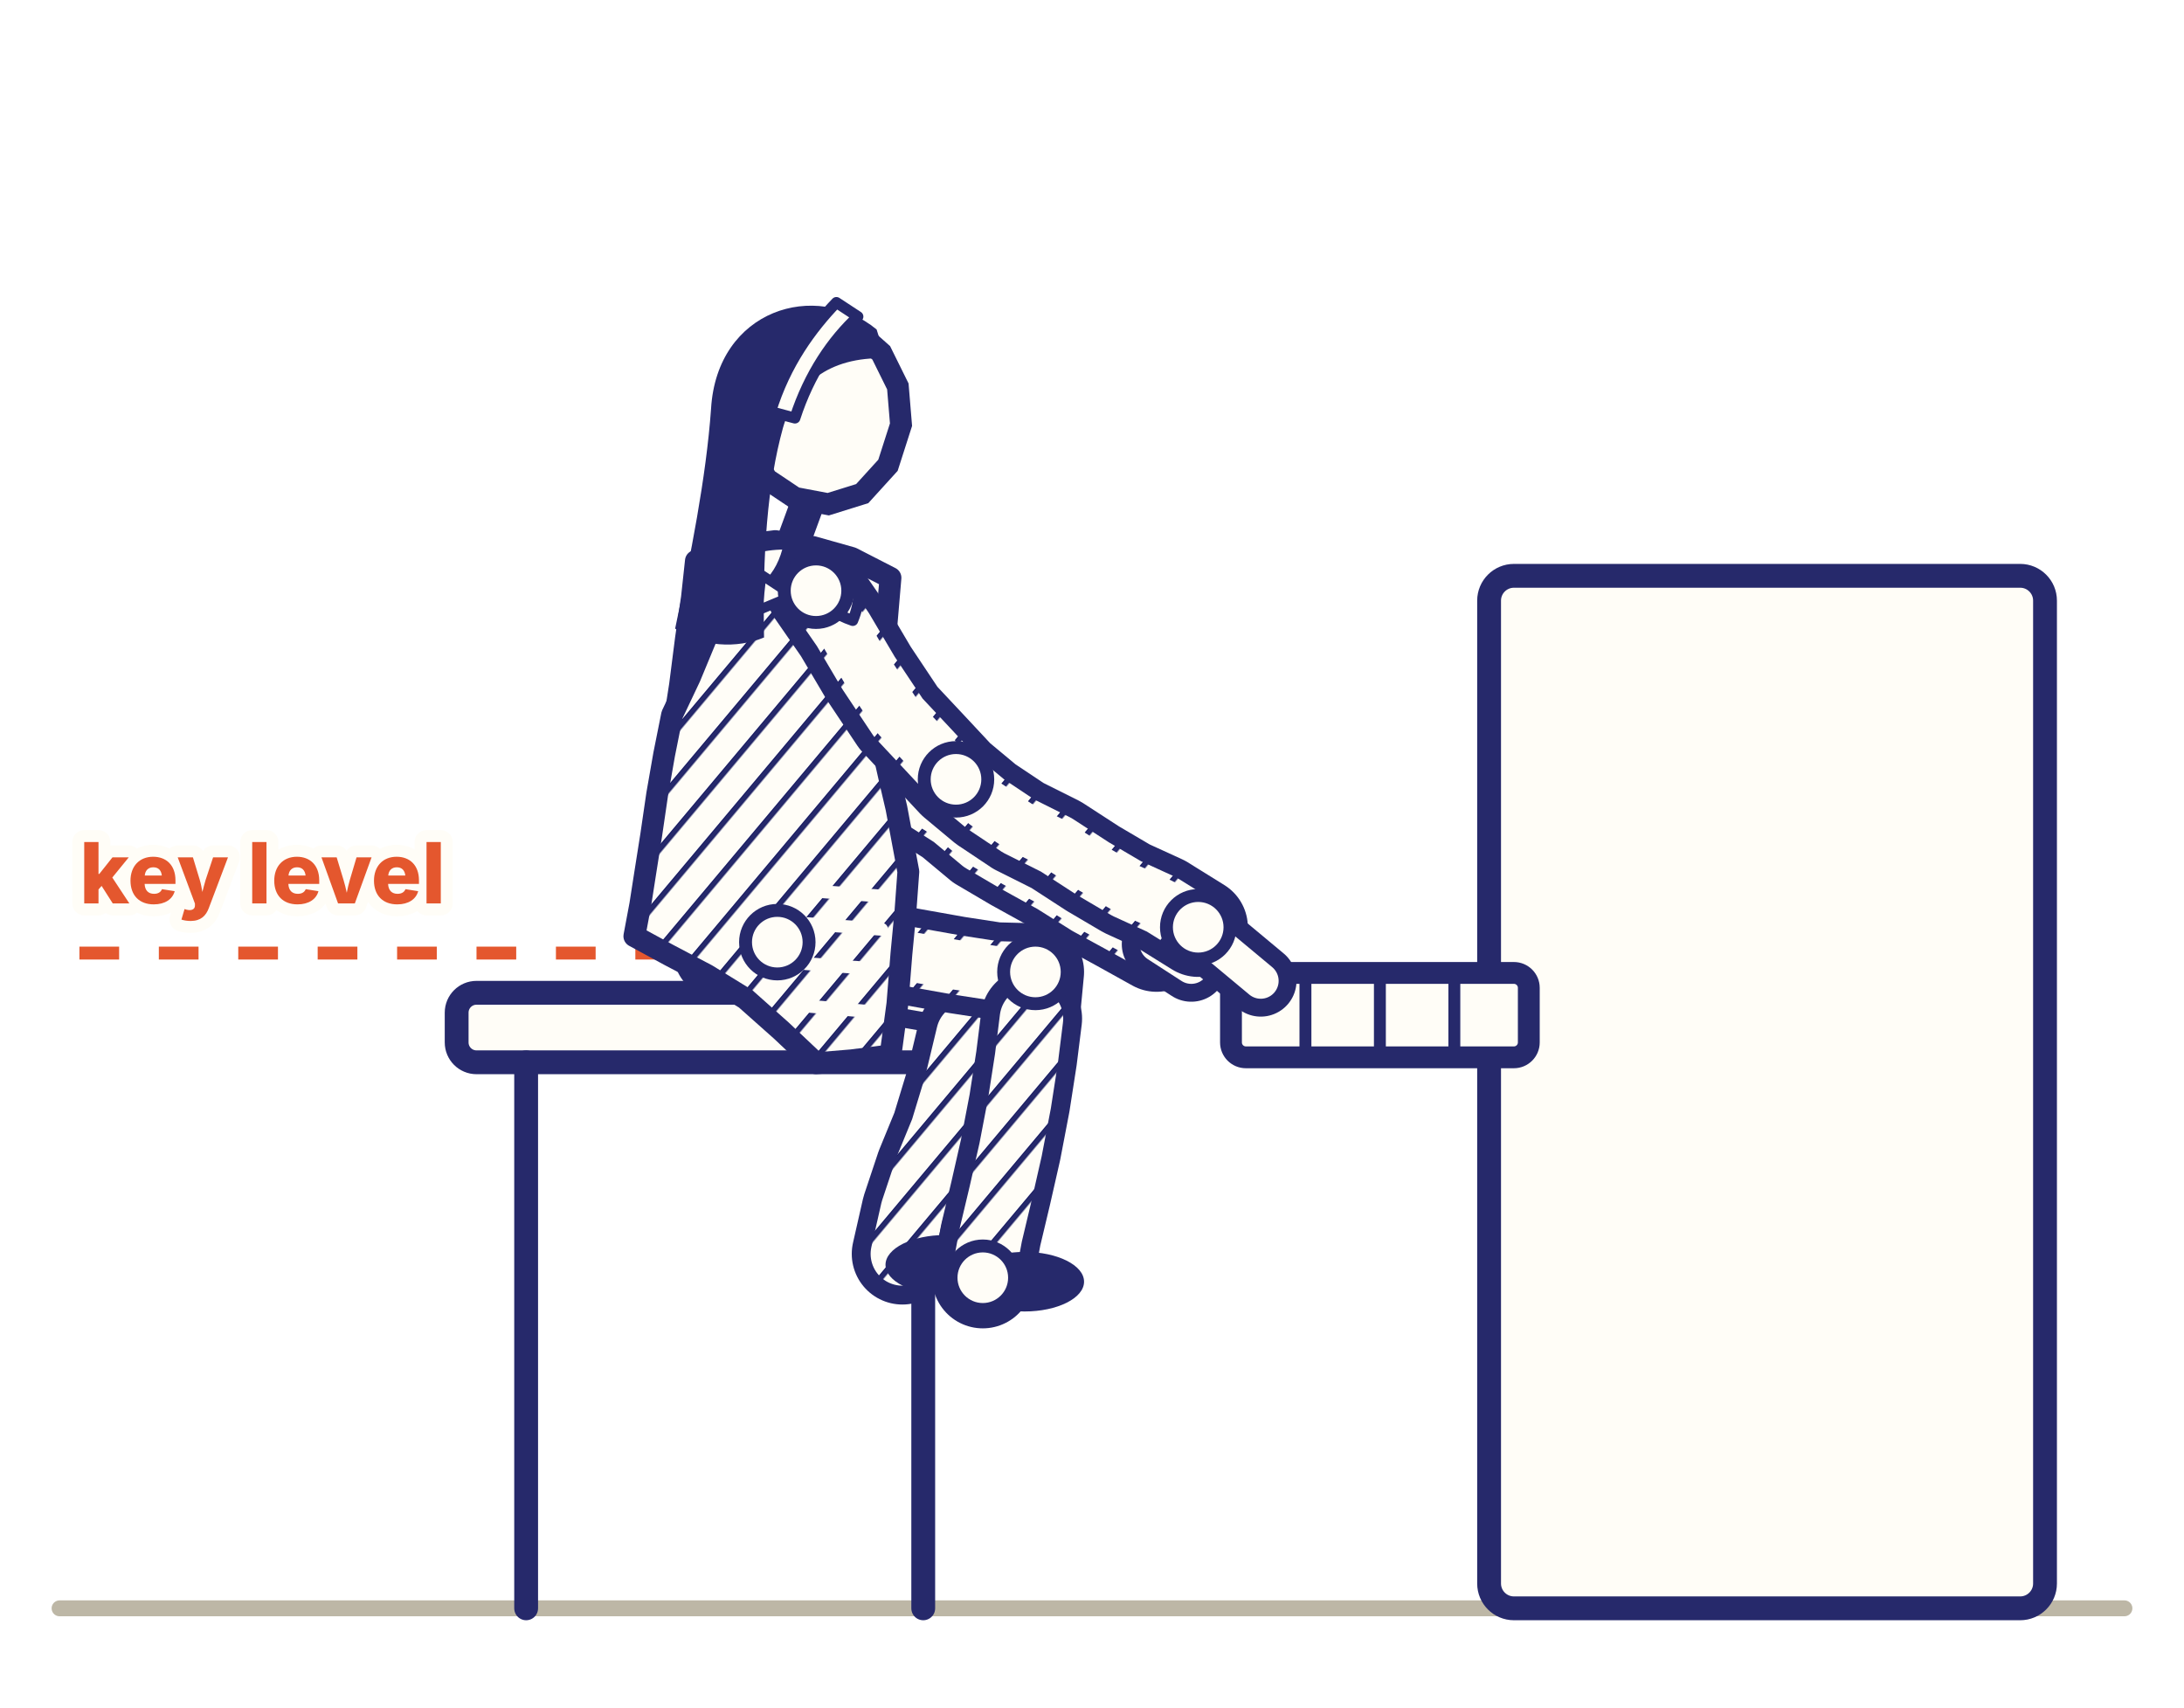
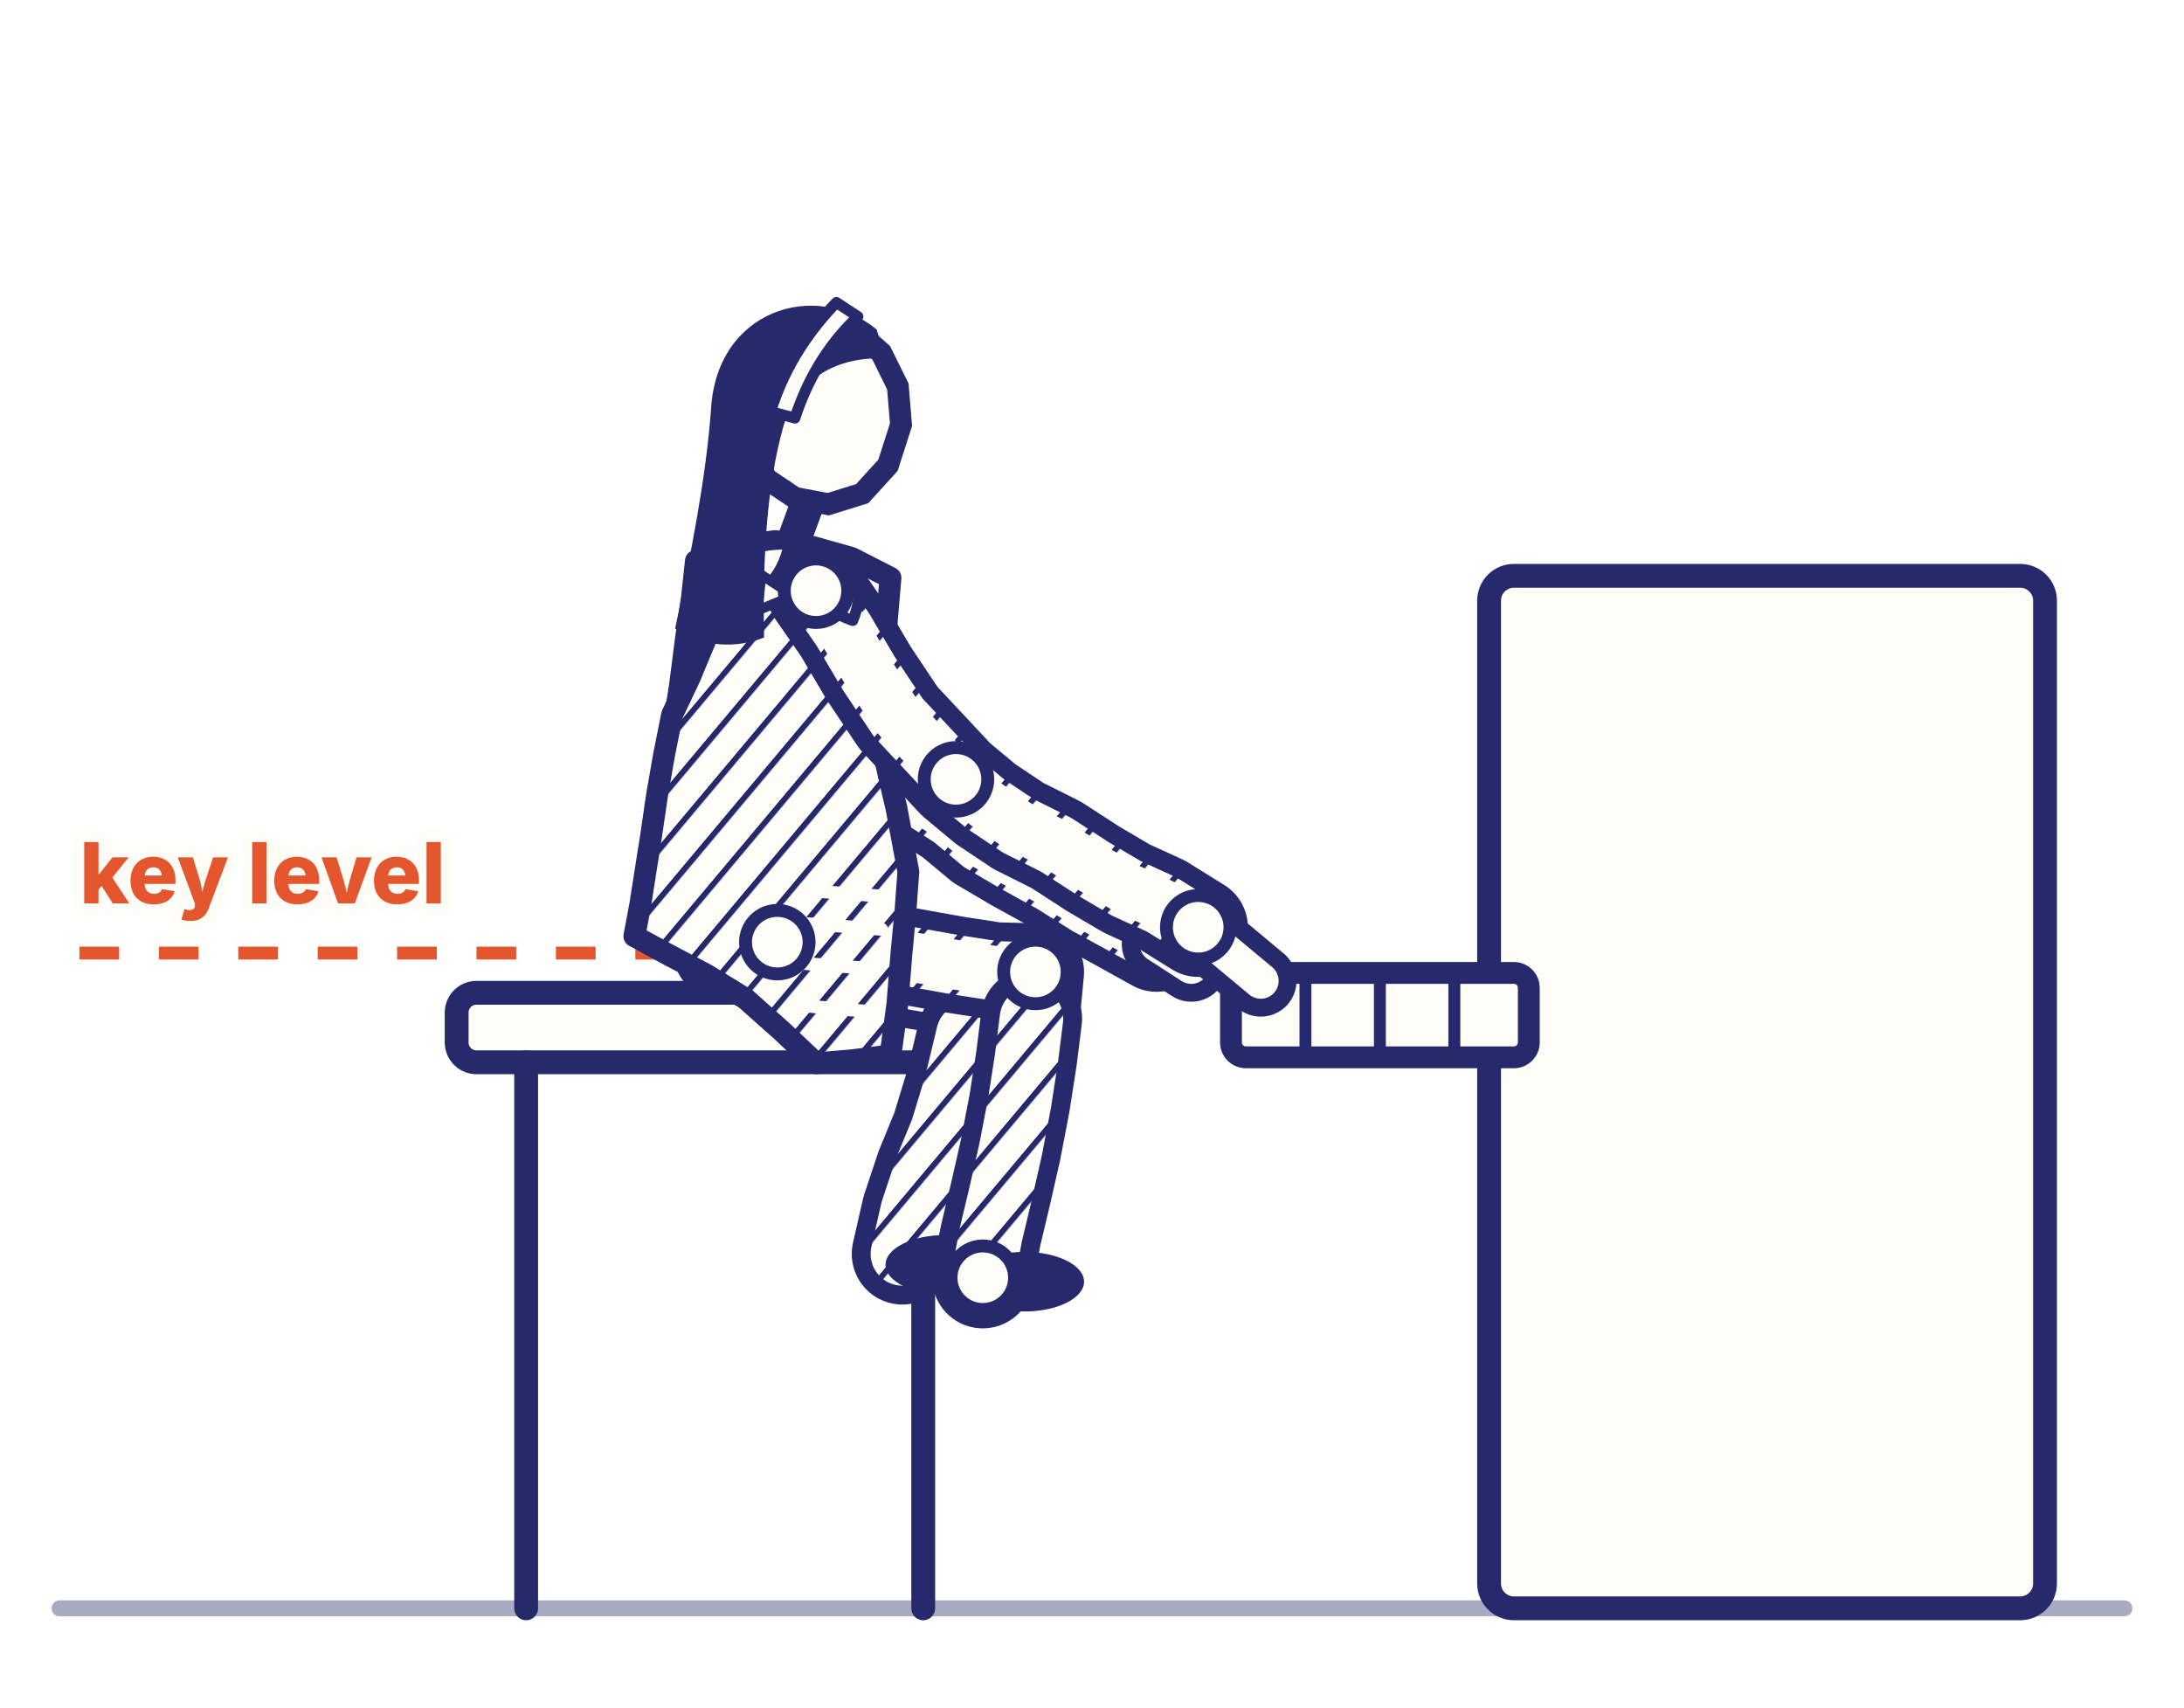
<svg xmlns="http://www.w3.org/2000/svg" viewBox="0 0 220 172" width="440" height="344">
  <defs>
    <pattern id="hpqsithigh20" width="3.2" height="3.2" patternUnits="userSpaceOnUse" patternTransform="rotate(40)">
      <rect width="3.2" height="3.2" fill="#fffdf7" />
      <line x1="0" y1="0" x2="0" y2="3.2" stroke="#26296b" stroke-width="1.15" />
    </pattern>
  </defs>
-   <line x1="6.0" y1="162.0" x2="214.0" y2="162.0" stroke="#bdb7a6" stroke-width="1.6" stroke-linecap="round" />
+   <line x1="6.0" y1="162.0" x2="214.0" y2="162.0" stroke="rgba(38,41,107,0.4)" stroke-width="1.6" stroke-linecap="round" />
  <text stroke="#fffdf7" stroke-width="2.4" stroke-linejoin="round" paint-order="stroke" x="8" y="91" font-size="8.5" font-weight="800" fill="#e4572e" font-family="Inter,sans-serif">key level</text>
  <line x1="8" y1="96" x2="122" y2="96" stroke="#e4572e" stroke-width="1.3" stroke-dasharray="4 4" />
  <rect x="46" y="100" width="54" height="7" rx="2" fill="#fffdf7" stroke="#26296b" stroke-width="2.4" />
  <line x1="53.0" y1="107.0" x2="53.0" y2="162.0" stroke="#26296b" stroke-width="2.4" stroke-linecap="round" />
  <line x1="93.0" y1="107.0" x2="93.0" y2="162.0" stroke="#26296b" stroke-width="2.4" stroke-linecap="round" />
  <rect x="150" y="58" width="56" height="104" rx="2.5" fill="#fffdf7" stroke="#26296b" stroke-width="2.4" />
  <rect x="124" y="98" width="30" height="8.5" rx="1.5" fill="#fffdf7" stroke="#26296b" stroke-width="2.2" />
  <line x1="131.5" y1="98.0" x2="131.5" y2="106.5" stroke="#26296b" stroke-width="1.2" stroke-linecap="round" />
  <line x1="139.0" y1="98.0" x2="139.0" y2="106.5" stroke="#26296b" stroke-width="1.2" stroke-linecap="round" />
  <line x1="146.5" y1="98.0" x2="146.5" y2="106.5" stroke="#26296b" stroke-width="1.2" stroke-linecap="round" />
  <g data-who="girl">
    <path d="M72.7 95.8l4.4.5 4.1.6 3.9.6 4.5.8 4.6.8 3.9.8-.7 4.4-1.1 5-1.5 4.5-1.5 4-1.4 4.1-1 4.4" fill="none" stroke="#26296b" stroke-width="9.8" stroke-linecap="round" stroke-linejoin="round" />
    <path d="M72.7 95.8l4.4.5 4.1.6 3.9.6 4.5.8 4.6.8 3.9.8-.7 4.4-1.1 5-1.5 4.5-1.5 4-1.4 4.1-1 4.4" fill="none" stroke="url(#hpqsithigh20)" stroke-width="6.0" stroke-linecap="round" stroke-linejoin="round" />
    <path d="M72.7 95.8l4.4.5 4.1.6 3.9.6 4.5.8 4.6.8 3.9.8-.7 4.4-1.1 5-1.5 4.5-1.5 4-1.4 4.1-1 4.4" fill="none" stroke="#fffdf7" stroke-width="5" stroke-linecap="round" stroke-linejoin="round" />
    <path d="M97.5 104.2l-1.2 5-1.4 4.6-1.6 3.9-1.4 4.2-1 4.4" fill="none" stroke="#26296b" stroke-width="10.2" stroke-linecap="round" stroke-linejoin="round" />
    <path d="M97.5 104.2l-1.2 5-1.4 4.6-1.6 3.9-1.4 4.2-1 4.4" fill="none" stroke="url(#hpqsithigh20)" stroke-width="6.4" stroke-linecap="round" stroke-linejoin="round" />
    <g transform="translate(-0.8 0.4)">
      <ellipse cx="96.0" cy="127.0" rx="6" ry="3" fill="#26296b" />
    </g>
    <path d="M78.5 60.3l2.4 3.6 2.1 3.4 2.1 3.6 2.3 3.8 2.6 3.1 2.6 2.4 3.3 2.1 3 2.5 3.4 2 3.8 2.1 3.5 2.2 3.3 1.8 3.6 2" fill="none" stroke="#26296b" stroke-width="10.0" stroke-linecap="round" stroke-linejoin="round" />
    <path d="M78.5 60.3l2.4 3.6 2.1 3.4 2.1 3.6 2.3 3.8 2.6 3.1 2.6 2.4 3.3 2.1 3 2.5 3.4 2 3.8 2.1 3.5 2.2 3.3 1.8 3.6 2" fill="none" stroke="url(#hpqsithigh20)" stroke-width="6.2" stroke-linecap="round" stroke-linejoin="round" />
    <path d="M78.5 60.3l2.4 3.6 2.1 3.4 2.1 3.6 2.3 3.8 2.6 3.1 2.6 2.4 3.3 2.1 3 2.5 3.4 2 3.8 2.1 3.5 2.2 3.3 1.8 3.6 2" fill="none" stroke="#fffdf7" stroke-width="5.2" stroke-linecap="round" stroke-linejoin="round" />
    <g transform="translate(-0.4 -0.9)">
      <polyline points="117.0,96.0 120.4,98.2" fill="none" stroke="#26296b" stroke-width="7.2" stroke-linecap="round" stroke-linejoin="round" />
    </g>
    <g transform="translate(-0.4 -0.9)">
      <polyline points="117.0,96.0 120.4,98.2" fill="none" stroke="url(#hpqsithigh20)" stroke-width="3.4" stroke-linecap="round" stroke-linejoin="round" />
    </g>
    <g transform="translate(-0.4 -0.9)">
      <polyline points="117.0,96.0 120.4,98.2" fill="none" stroke="#fffdf7" stroke-width="3.6" stroke-linecap="round" stroke-linejoin="round" />
    </g>
    <path d="M78.3 94.9l4.3.2 4.4.4 4.9.9 4.5.8 3.9.6 4 .1-.4 4.2-.5 4.1-.7 4.5-.9 4.9-1 4.5-1 4.2-.8 4.4" fill="none" stroke="#26296b" stroke-width="9.8" stroke-linecap="round" stroke-linejoin="round" />
    <path d="M78.3 94.9l4.3.2 4.4.4 4.9.9 4.5.8 3.9.6 4 .1-.4 4.2-.5 4.1-.7 4.5-.9 4.9-1 4.5-1 4.2-.8 4.4" fill="none" stroke="url(#hpqsithigh20)" stroke-width="6.0" stroke-linecap="round" stroke-linejoin="round" />
    <path d="M78.3 94.9l4.3.2 4.4.4 4.9.9 4.5.8 3.9.6 4 .1-.4 4.2-.5 4.1-.7 4.5-.9 4.9-1 4.5-1 4.2-.8 4.4" fill="none" stroke="#fffdf7" stroke-width="5" stroke-linecap="round" stroke-linejoin="round" />
    <path d="M103.9 102.6l-.5 4-.7 4.5-.9 4.7-1 4.4-1 4.2-.8 4.3" fill="none" stroke="#26296b" stroke-width="10.2" stroke-linecap="round" stroke-linejoin="round" />
    <path d="M103.9 102.6l-.5 4-.7 4.5-.9 4.7-1 4.4-1 4.2-.8 4.3" fill="none" stroke="url(#hpqsithigh20)" stroke-width="6.4" stroke-linecap="round" stroke-linejoin="round" />
    <g transform="translate(-0.8 0.1)">
      <ellipse cx="104.0" cy="129.0" rx="6" ry="3" fill="#26296b" />
    </g>
    <path d="M70.1 56.5l-.4 3.7-.6 4.1-.6 4.7-.7 4.5-.8 4.4-.7 4.5-.6 4.5-.7 3.9-.6 3.5 4.2.2 4.9.3 5 .3 4.6.3 4.7.6 .3-4.4 .3-3.6 .1-3.6 0-4 .1-3.9 .1-4 .3-4.6 .3-5 .4-4.7-3.9-2-3.9-1.1-3.8-.6-4 .5z" fill="#fffdf7" stroke="#26296b" stroke-width="2.2" stroke-linejoin="round" />
    <path d="M63.9 94.3l.6-3.2 .5-3.2 .6-3.8 .6-4.1 .7-4 .8-4 1.8-3.8 1.7-4.1 1.7-3.6 1.5-3.2 3.7.5 3.6.7 3.5.2 1 4.1 .8 4.4 .9 4.3 1 3.8 .7 3.1 .7 3 .6 3.2 .6 3.2-.3 4.1-.4 4.2-.4 5-.7 5.2-3.9.5-3.6.3-3.5-3.3-3.6-3.2-3.9-2.4-3.8-2z" fill="url(#hpqsithigh20)" stroke="#26296b" stroke-width="2.2" stroke-linejoin="round" />
    <g transform="translate(0.5 -0.9)">
      <line x1="88.8" y1="91.2" x2="80.8" y2="90.6" stroke="#fffdf7" stroke-width="1.3" stroke-linecap="round" />
    </g>
    <g transform="translate(0.3 -1.4)">
      <line x1="88.5" y1="95.0" x2="80.5" y2="94.4" stroke="#fffdf7" stroke-width="1.3" stroke-linecap="round" />
    </g>
    <g transform="translate(0.1 -1)">
      <line x1="88.2" y1="98.6" x2="80.3" y2="98.0" stroke="#fffdf7" stroke-width="1.3" stroke-linecap="round" />
    </g>
    <g transform="translate(-0.2 -0.5)">
      <line x1="87.9" y1="102.4" x2="80.0" y2="101.7" stroke="#fffdf7" stroke-width="1.3" stroke-linecap="round" />
    </g>
    <path d="M82.2 59.5l2.7 3.9 2.6 4.4 3 4.5 3 3.2 2.8 3 3 2.5 3.3 2.2 3.8 1.9 3.7 2.4 3.4 2 3.5 1.6 3.7 2.3" fill="none" stroke="#26296b" stroke-width="10.0" stroke-linecap="round" stroke-linejoin="round" />
    <path d="M82.2 59.5l2.7 3.9 2.6 4.4 3 4.5 3 3.2 2.8 3 3 2.5 3.3 2.2 3.8 1.9 3.7 2.4 3.4 2 3.5 1.6 3.7 2.3" fill="none" stroke="url(#hpqsithigh20)" stroke-width="6.2" stroke-linecap="round" stroke-linejoin="round" />
    <path d="M82.2 59.5l2.7 3.9 2.6 4.4 3 4.5 3 3.2 2.8 3 3 2.5 3.3 2.2 3.8 1.9 3.7 2.4 3.4 2 3.5 1.6 3.7 2.3" fill="none" stroke="#fffdf7" stroke-width="5.2" stroke-linecap="round" stroke-linejoin="round" />
    <g transform="translate(0 -0.2)">
      <polyline points="121.0,94.0 127.0,99.0" fill="none" stroke="#26296b" stroke-width="7.2" stroke-linecap="round" stroke-linejoin="round" />
    </g>
    <g transform="translate(0 -0.2)">
      <polyline points="121.0,94.0 127.0,99.0" fill="none" stroke="url(#hpqsithigh20)" stroke-width="3.4" stroke-linecap="round" stroke-linejoin="round" />
    </g>
    <g transform="translate(0 -0.2)">
      <polyline points="121.0,94.0 127.0,99.0" fill="none" stroke="#fffdf7" stroke-width="3.6" stroke-linecap="round" stroke-linejoin="round" />
    </g>
    <g transform="translate(-0.2 -1.1)">
      <line x1="82.2" y1="50.0" x2="80.0" y2="56.0" stroke="#26296b" stroke-width="3.4" stroke-linecap="round" />
    </g>
    <g transform="translate(0.3 -1.1)">
      <path d="M79.2,55.9 Q71.6,55.8 72.8,61.9 Q78.1,61.2 79.2,55.9 Z" fill="#fffdf7" stroke="#26296b" stroke-width="1.1" stroke-linejoin="round" />
    </g>
    <g transform="translate(0 -0.7)">
      <path d="M80.8,56.1 Q88.3,57.4 85.9,63.2 Q80.9,61.5 80.8,56.1 Z" fill="#fffdf7" stroke="#26296b" stroke-width="1.1" stroke-linejoin="round" />
    </g>
    <g transform="translate(0.4 -0.6)">
      <path d="M79.5,60.6 l-3.2,-2.1 l-0.4,3.6 Z M79.5,60.6 l3.6,-1.5 l-0.4,3.6 Z" fill="#fffdf7" stroke="#26296b" stroke-width="1" stroke-linejoin="round" />
    </g>
    <g transform="translate(83.0 42.0) rotate(5.7) scale(1 1)">
      <path d="M-8 0l.8 4 2.1 2.8 3 1.6 3.4.3 3.3-1.4 2.3-3.1 .9-4.2-.7-3.8-2-3.2-2.9-2.1-3.4-.4-3.3 1.7-2.5 3.5z" fill="#fffdf7" stroke="#26296b" stroke-width="2.2" />
      <g transform="translate(-0.2 -0.7)">
        <path d="M4.6,-8.6 C-2,-13 -11.6,-9 -11.2,1 C-11,8 -11.8,16 -12.6,23.4 C-9.8,25 -6.2,24.8 -3.6,23.4 C-4.6,15 -4.8,8 -3.8,2.2 C-3,-2.2 0,-5.4 5.8,-5.8 Z" fill="#26296b" />
      </g>
      <g transform="translate(0.5 0)">
        <path d="M1.9,-10.4 C-0.4,-7.8 -2.4,-4.2 -3.4,0.4 L-5.9,0 C-4.9,-5 -2.6,-8.8 -0.4,-11.6 Z" fill="#fffdf7" stroke="#26296b" stroke-width="1.1" stroke-linejoin="round" />
      </g>
    </g>
  </g>
  <g data-who="boy" display="none">
    <path d="M72.7 95.8l4.4.5 4.1.6 3.9.6 4.5.8 4.6.8 3.9.8-.7 4.4-1.1 5-1.5 4.5-1.5 4-1.4 4.1-1 4.4" fill="none" stroke="#26296b" stroke-width="9.8" stroke-linecap="round" stroke-linejoin="round" />
    <path d="M72.7 95.8l4.4.5 4.1.6 3.9.6 4.5.8 4.6.8 3.9.8-.7 4.4-1.1 5-1.5 4.5-1.5 4-1.4 4.1-1 4.4" fill="none" stroke="url(#hpqsithigh20)" stroke-width="6.0" stroke-linecap="round" stroke-linejoin="round" />
    <g transform="translate(-0.8 0.4)">
      <ellipse cx="96.0" cy="127.0" rx="6" ry="3" fill="#26296b" />
    </g>
    <path d="M78.5 60.3l2.4 3.6 2.1 3.4 2.1 3.6 2.3 3.8 2.6 3.1 2.6 2.4 3.3 2.1 3 2.5 3.4 2 3.8 2.1 3.5 2.2 3.3 1.8 3.6 2" fill="none" stroke="#26296b" stroke-width="10.0" stroke-linecap="round" stroke-linejoin="round" />
    <path d="M78.5 60.3l2.4 3.6 2.1 3.4 2.1 3.6 2.3 3.8 2.6 3.1 2.6 2.4 3.3 2.1 3 2.5 3.4 2 3.8 2.1 3.5 2.2 3.3 1.8 3.6 2" fill="none" stroke="url(#hpqsithigh20)" stroke-width="6.2" stroke-linecap="round" stroke-linejoin="round" />
    <g transform="translate(-0.4 -0.9)">
      <polyline points="117.0,96.0 120.4,98.2" fill="none" stroke="#26296b" stroke-width="7.2" stroke-linecap="round" stroke-linejoin="round" />
    </g>
    <g transform="translate(-0.4 -0.9)">
      <polyline points="117.0,96.0 120.4,98.2" fill="none" stroke="url(#hpqsithigh20)" stroke-width="3.4" stroke-linecap="round" stroke-linejoin="round" />
    </g>
    <g transform="translate(-0.4 -0.9)">
      <polyline points="117.0,96.0 120.4,98.2" fill="none" stroke="#fffdf7" stroke-width="3.6" stroke-linecap="round" stroke-linejoin="round" />
    </g>
    <path d="M78.3 94.9l4.3.2 4.4.4 4.9.9 4.5.8 3.9.6 4 .1-.4 4.2-.5 4.1-.7 4.5-.9 4.9-1 4.5-1 4.2-.8 4.4" fill="none" stroke="#26296b" stroke-width="9.8" stroke-linecap="round" stroke-linejoin="round" />
    <path d="M78.3 94.9l4.3.2 4.4.4 4.9.9 4.5.8 3.9.6 4 .1-.4 4.2-.5 4.1-.7 4.5-.9 4.9-1 4.5-1 4.2-.8 4.4" fill="none" stroke="url(#hpqsithigh20)" stroke-width="6.0" stroke-linecap="round" stroke-linejoin="round" />
    <g transform="translate(-0.8 0.1)">
      <ellipse cx="104.0" cy="129.0" rx="6" ry="3" fill="#26296b" />
    </g>
    <path d="M70.1 56.5l-.4 3.7-.6 4.1-.6 4.7-.7 4.5-.8 4.4-.7 4.5-.6 4.5-.7 3.9-.6 3.5 4.2.2 4.9.3 5 .3 4.6.3 4.7.6 .3-4.4 .3-3.6 .1-3.6 0-4 .1-3.9 .1-4 .3-4.6 .3-5 .4-4.7-3.9-2-3.9-1.1-3.8-.6-4 .5z" fill="url(#hpqsithigh20)" stroke="#26296b" stroke-width="2.2" stroke-linejoin="round" />
    <path d="M82.2 59.5l2.7 3.9 2.6 4.4 3 4.5 3 3.2 2.8 3 3 2.5 3.3 2.2 3.8 1.9 3.7 2.4 3.4 2 3.5 1.6 3.7 2.3" fill="none" stroke="#26296b" stroke-width="10.0" stroke-linecap="round" stroke-linejoin="round" />
    <path d="M82.2 59.5l2.7 3.9 2.6 4.4 3 4.5 3 3.2 2.8 3 3 2.5 3.3 2.2 3.8 1.9 3.7 2.4 3.4 2 3.5 1.6 3.7 2.3" fill="none" stroke="url(#hpqsithigh20)" stroke-width="6.2" stroke-linecap="round" stroke-linejoin="round" />
    <g transform="translate(0 -0.2)">
      <polyline points="121.0,94.0 127.0,99.0" fill="none" stroke="#26296b" stroke-width="7.2" stroke-linecap="round" stroke-linejoin="round" />
    </g>
    <g transform="translate(0 -0.2)">
      <polyline points="121.0,94.0 127.0,99.0" fill="none" stroke="url(#hpqsithigh20)" stroke-width="3.4" stroke-linecap="round" stroke-linejoin="round" />
    </g>
    <g transform="translate(0 -0.2)">
      <polyline points="121.0,94.0 127.0,99.0" fill="none" stroke="#fffdf7" stroke-width="3.6" stroke-linecap="round" stroke-linejoin="round" />
    </g>
    <g transform="translate(-0.2 -1.1)">
      <line x1="82.2" y1="50.0" x2="80.0" y2="56.0" stroke="#26296b" stroke-width="3.4" stroke-linecap="round" />
    </g>
    <g transform="translate(83.0 42.0) rotate(5.7) scale(1 1)">
      <path d="M-8 0l.8 4 2.1 2.8 3 1.6 3.4.3 3.3-1.4 2.3-3.1 .9-4.2-.7-3.8-2-3.2-2.9-2.1-3.4-.4-3.3 1.7-2.5 3.5z" fill="#fffdf7" stroke="#26296b" stroke-width="2.2" />
      <g transform="translate(0.4 0.1)">
        <path d="M6.4,-6.4 C3,-12.6 -9,-12 -9.6,-1.6 C-9.4,1.6 -8.6,3 -7.4,3.4 C-6.6,0 -5,-3.4 -1.6,-4.4 C1.6,-5.4 4.4,-5.2 6.4,-6.4 Z" fill="#26296b" />
      </g>
    </g>
  </g>
  <g transform="translate(0.2 -0.5)">
    <circle cx="82.0" cy="60.0" r="3.2" fill="#fffdf7" stroke="#26296b" stroke-width="1.3" />
  </g>
  <g transform="translate(0.3 0.5)">
    <circle cx="96.0" cy="78.0" r="3.2" fill="#fffdf7" stroke="#26296b" stroke-width="1.3" />
  </g>
  <g transform="translate(-0.3 -0.6)">
    <circle cx="121.0" cy="94.0" r="3.2" fill="#fffdf7" stroke="#26296b" stroke-width="1.3" />
  </g>
  <g transform="translate(0.3 -1.1)">
    <circle cx="78.0" cy="96.0" r="3.2" fill="#fffdf7" stroke="#26296b" stroke-width="1.3" />
  </g>
  <g transform="translate(0.3 -0.1)">
    <circle cx="104.0" cy="98.0" r="3.2" fill="#fffdf7" stroke="#26296b" stroke-width="1.3" />
  </g>
  <g transform="translate(-1 0.7)">
    <circle cx="100.0" cy="128.0" r="3.2" fill="#fffdf7" stroke="#26296b" stroke-width="1.3" />
  </g>
</svg>
